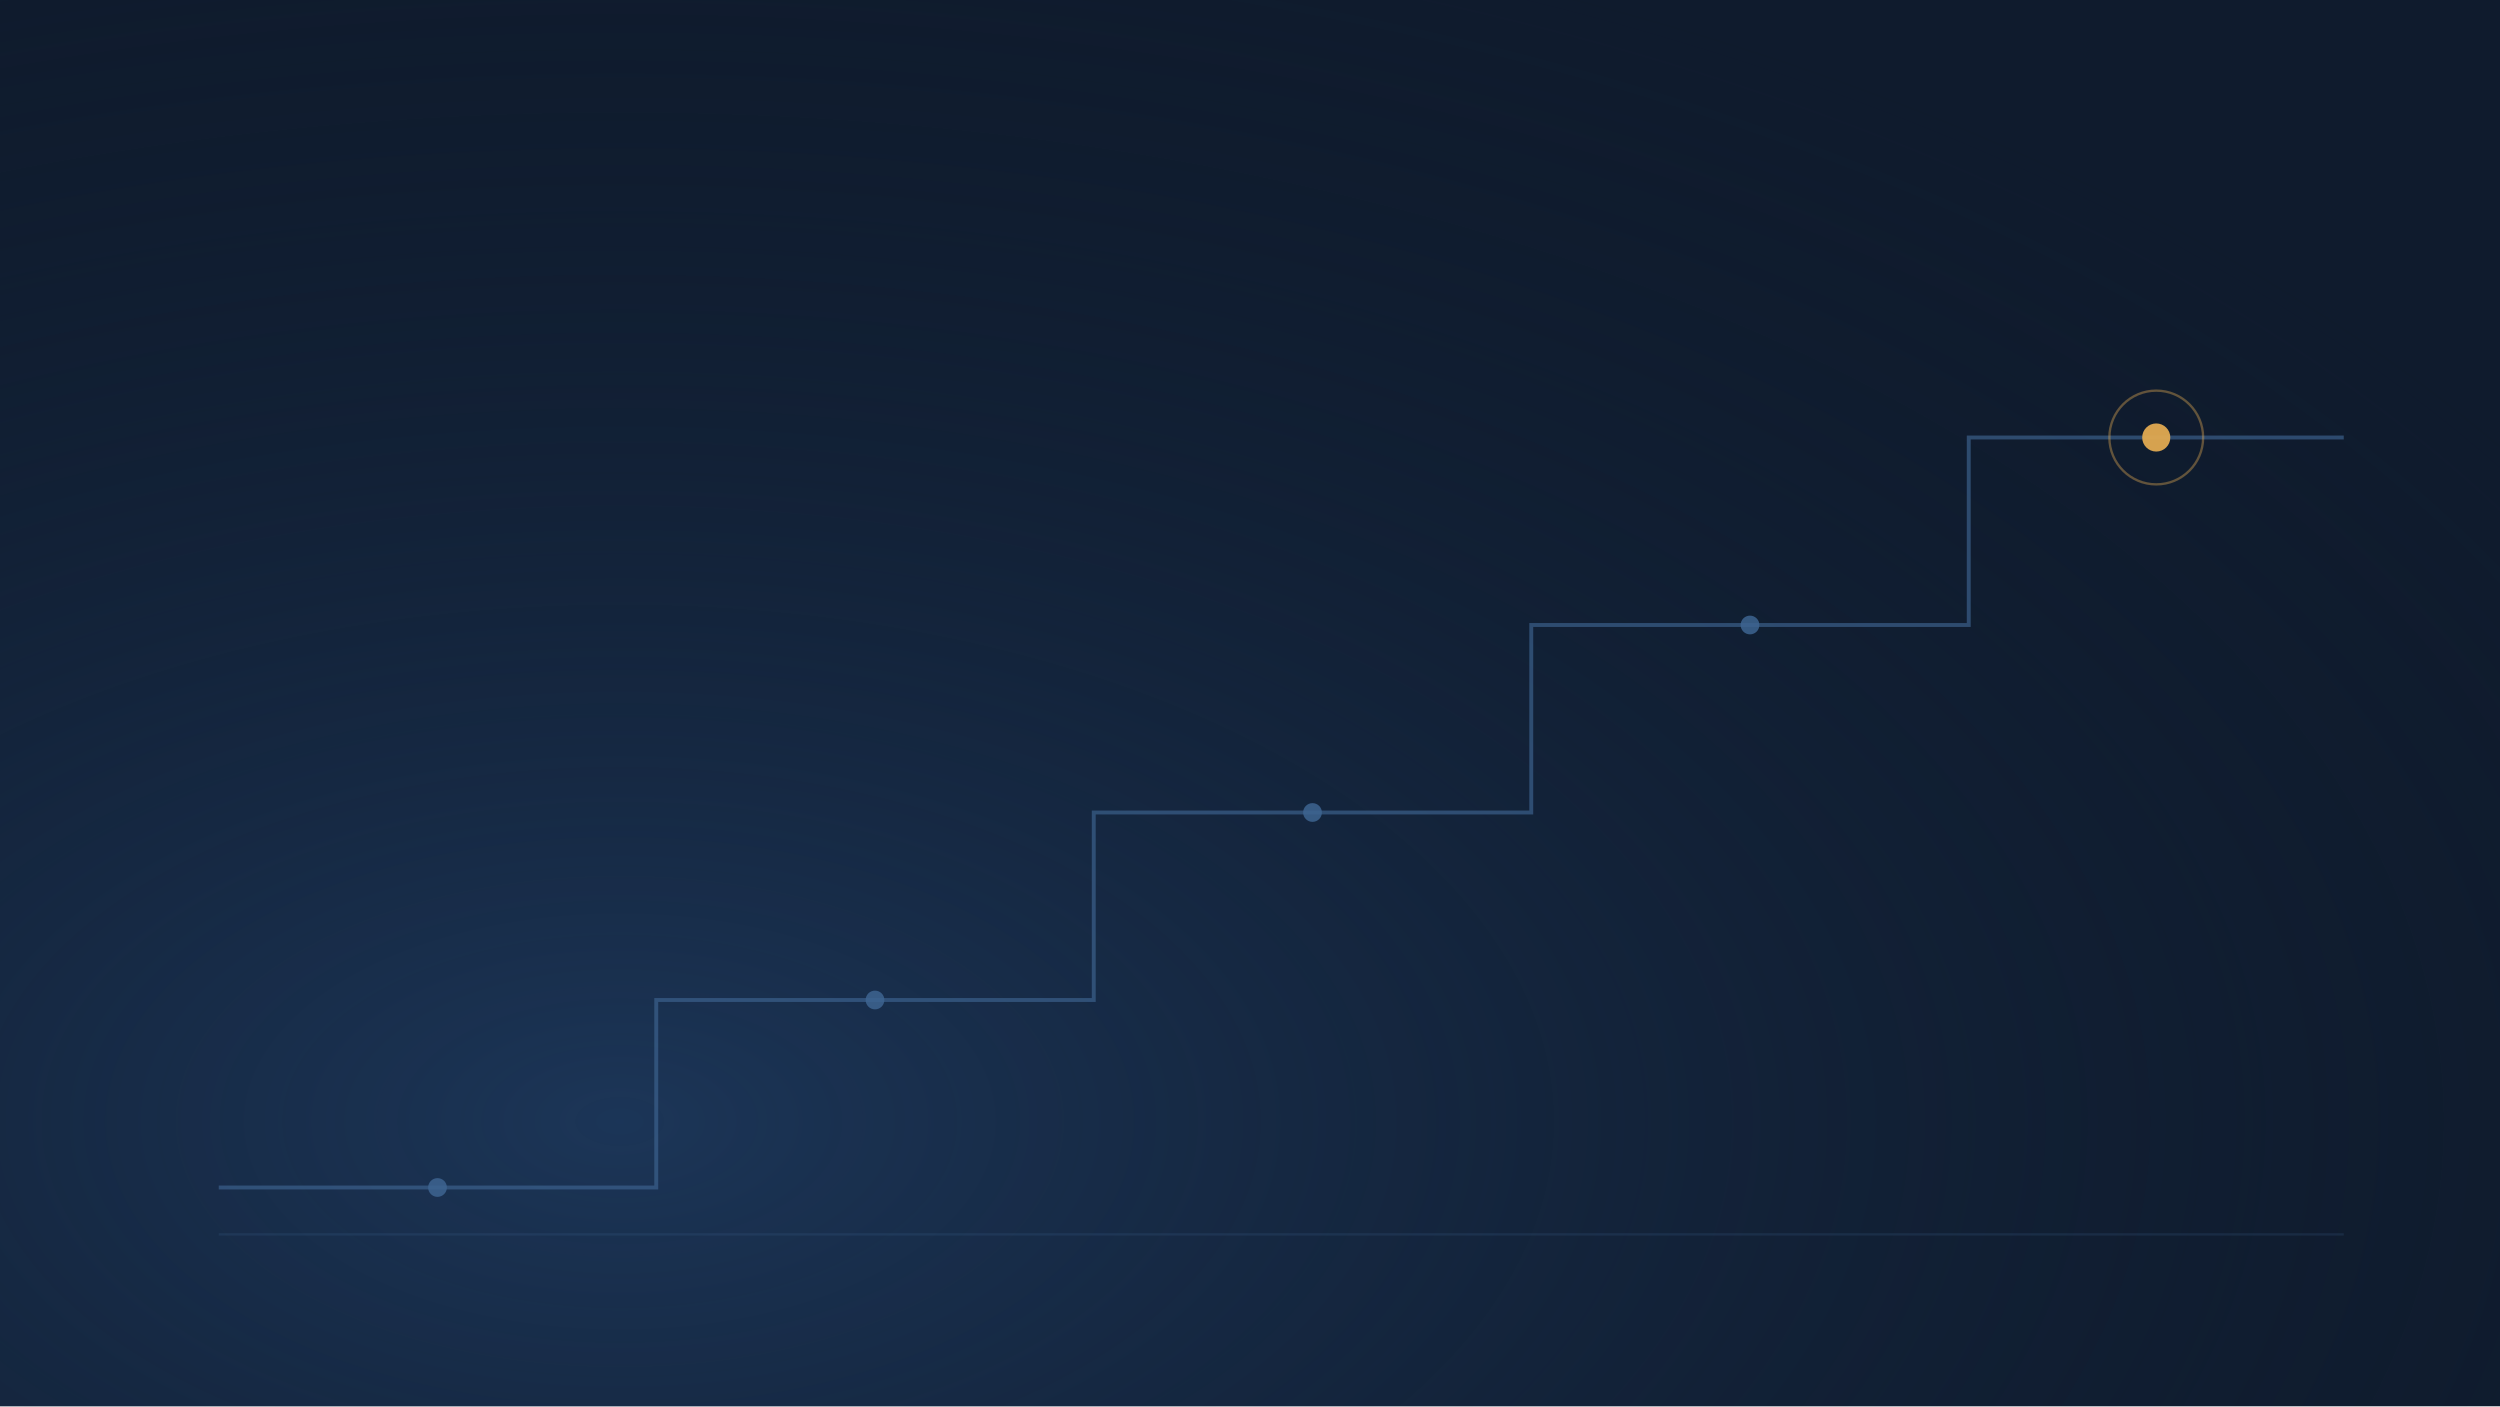
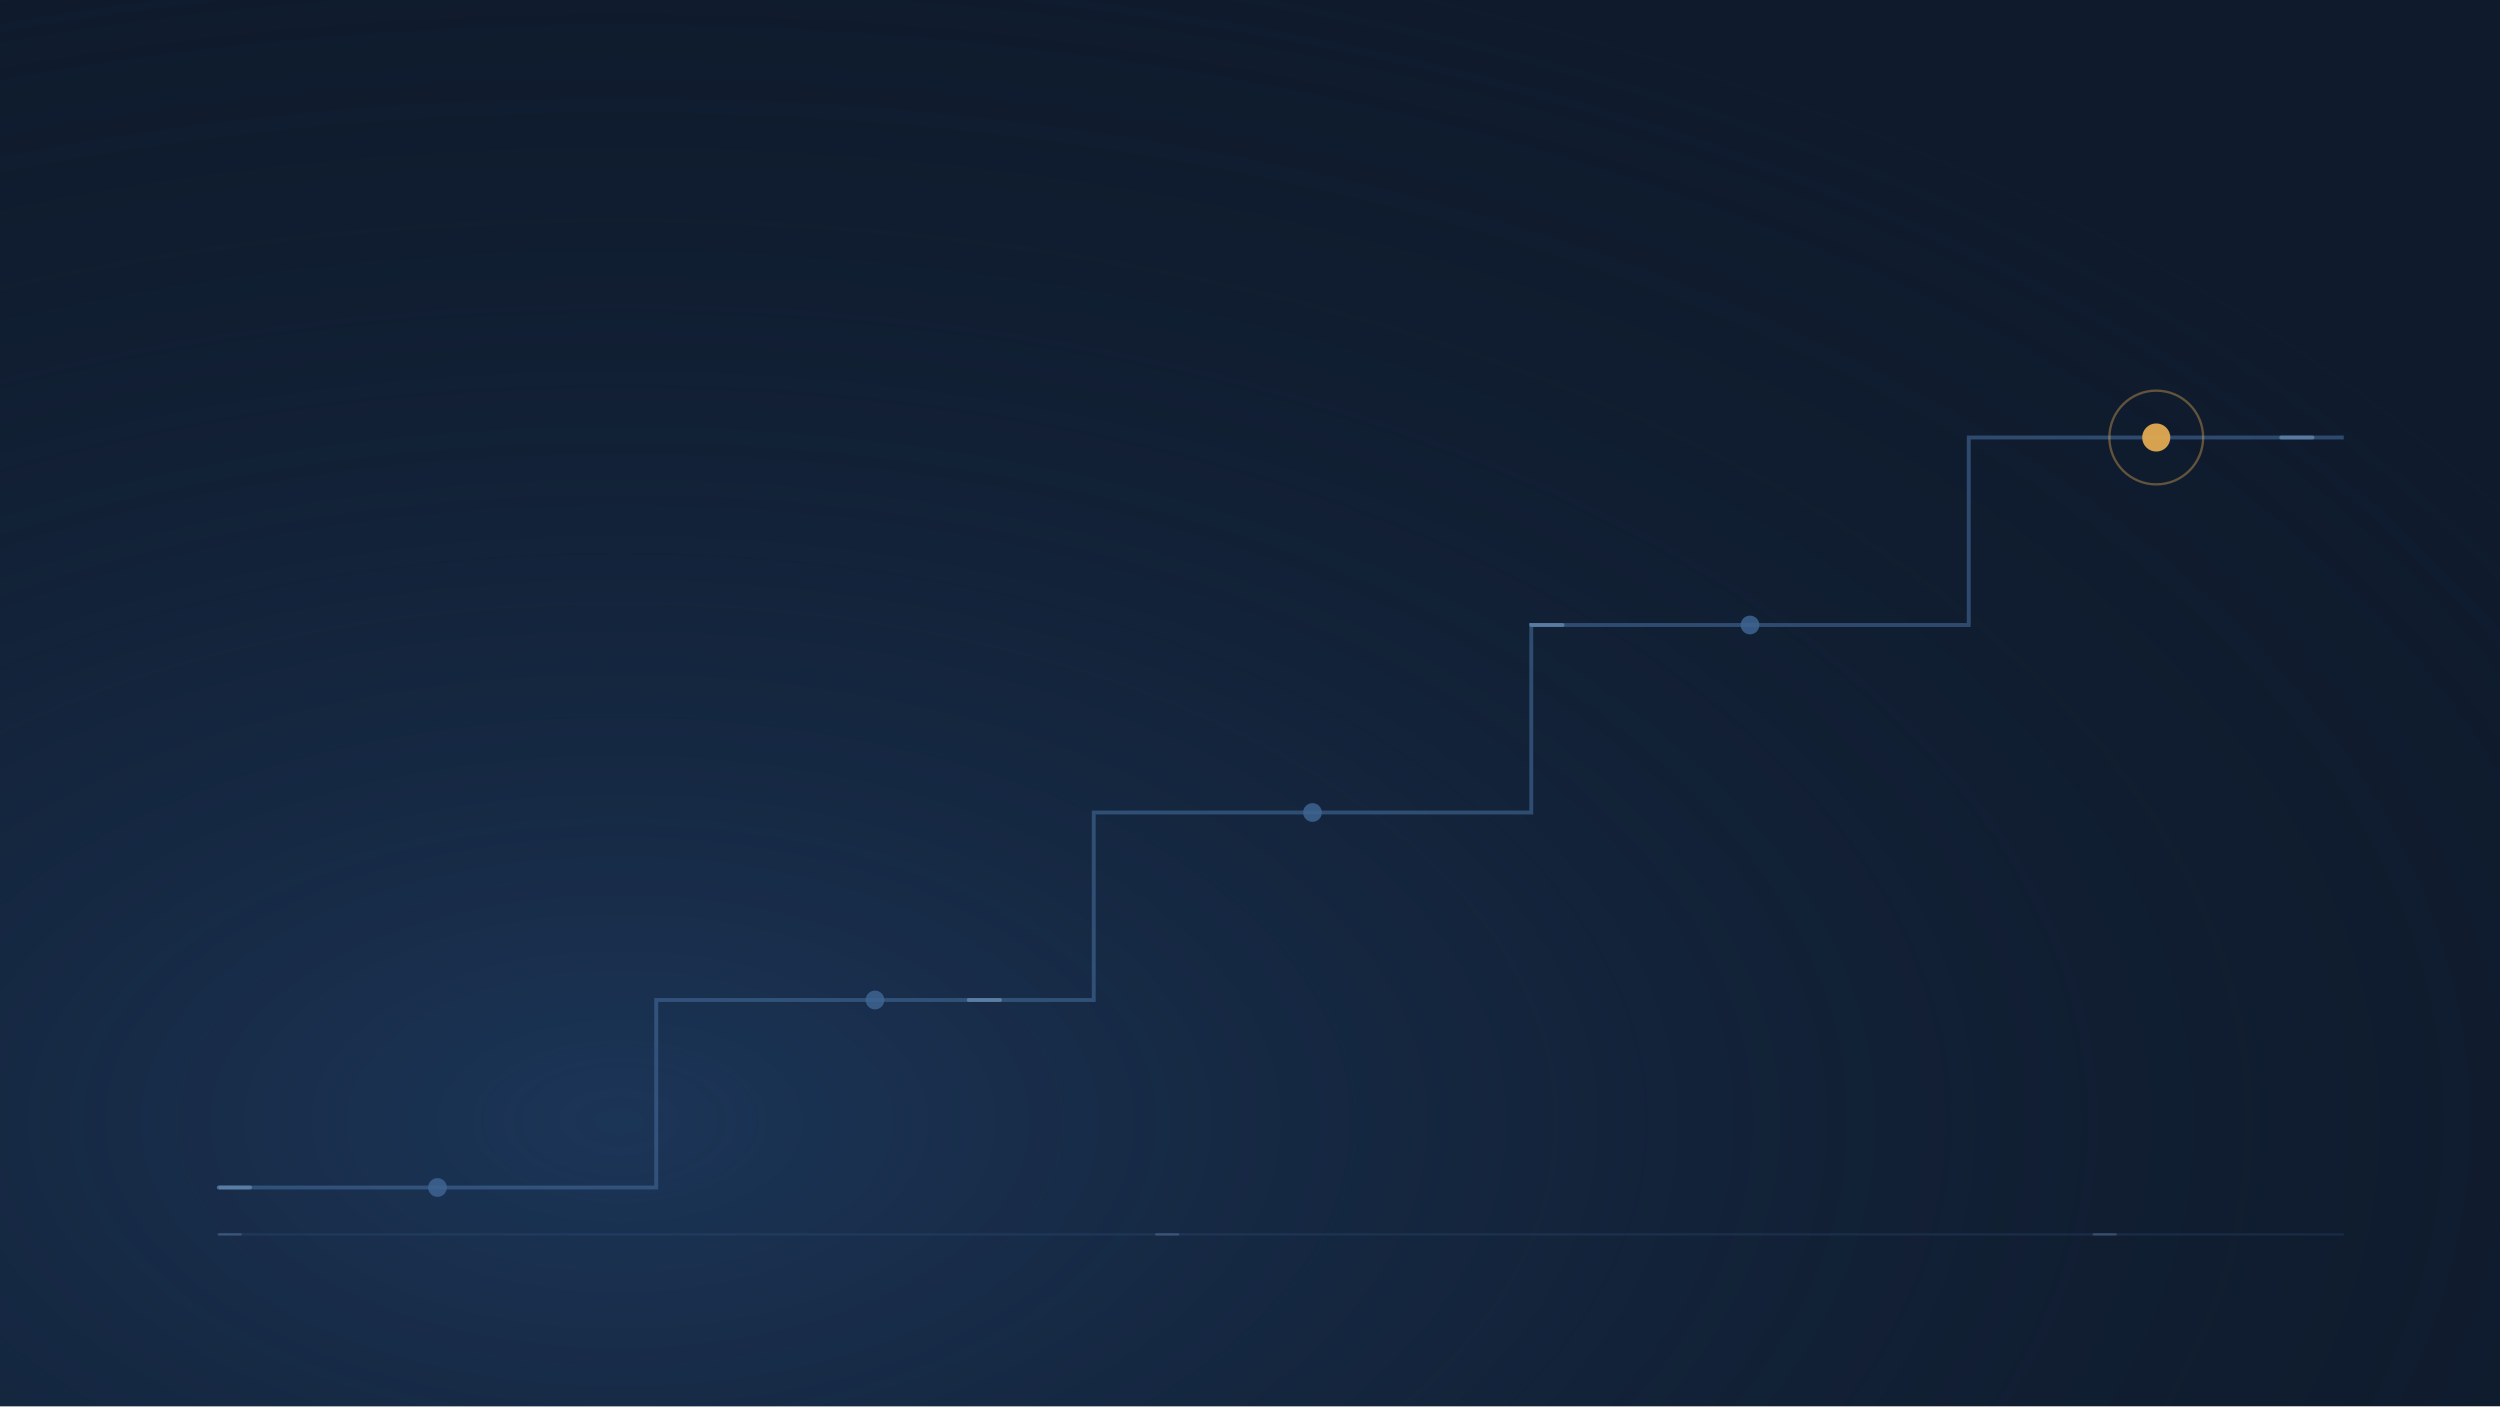
<svg xmlns="http://www.w3.org/2000/svg" width="1600" height="900" viewBox="0 0 1600 900" role="img" aria-label="">
  <defs>
    <radialGradient id="lg1" cx="25%" cy="80%" r="90%">
      <stop offset="0%" stop-color="#1E3A5F" stop-opacity="0.85" />
      <stop offset="100%" stop-color="#0F1B2D" stop-opacity="0" />
    </radialGradient>
  </defs>
+   <style>
+     .pulse{stroke-dasharray:20 580;stroke-linecap:round;animation:flow 12s linear infinite}
+     .p2{stroke-dasharray:14 586;animation-duration:16s;animation-delay:-9s}
+     @keyframes flow{to{stroke-dashoffset:-600}}
+     @media (prefers-reduced-motion:reduce){.pulse{display:none}}
+   </style>
  <rect width="1600" height="900" fill="#0F1B2D" />
  <rect width="1600" height="900" fill="url(#lg1)" />
  <g fill="none" stroke="#3D6491" stroke-width="2.5" opacity="0.65">
    <path d="M140 760 H420 V640 H700 V520 H980 V400 H1260 V280 H1500" />
+   </g>
+   <g fill="none" stroke="#8FB3DE" stroke-width="2.5" opacity="0.45">
+     <path class="pulse" d="M140 760 H420 V640 H700 V520 H980 V400 H1260 V280 H1500" />
  </g>
  <g fill="#3D6491" opacity="0.85">
    <circle cx="280" cy="760" r="6" />
    <circle cx="560" cy="640" r="6" />
    <circle cx="840" cy="520" r="6" />
    <circle cx="1120" cy="400" r="6" />
  </g>
  <circle cx="1380" cy="280" r="9" fill="#E0A951" opacity="0.95" />
  <circle cx="1380" cy="280" r="30" fill="none" stroke="#E0A951" stroke-opacity="0.4" stroke-width="1.5" />
  <g stroke="#3D6491" stroke-opacity="0.2" stroke-width="1.5" fill="none">
    <path d="M140 790 H1500" />
  </g>
+   <g stroke="#8FB3DE" stroke-width="1.5" opacity="0.25" fill="none">
+     <path class="pulse p2" d="M140 790 H1500" />
+   </g>
</svg>
